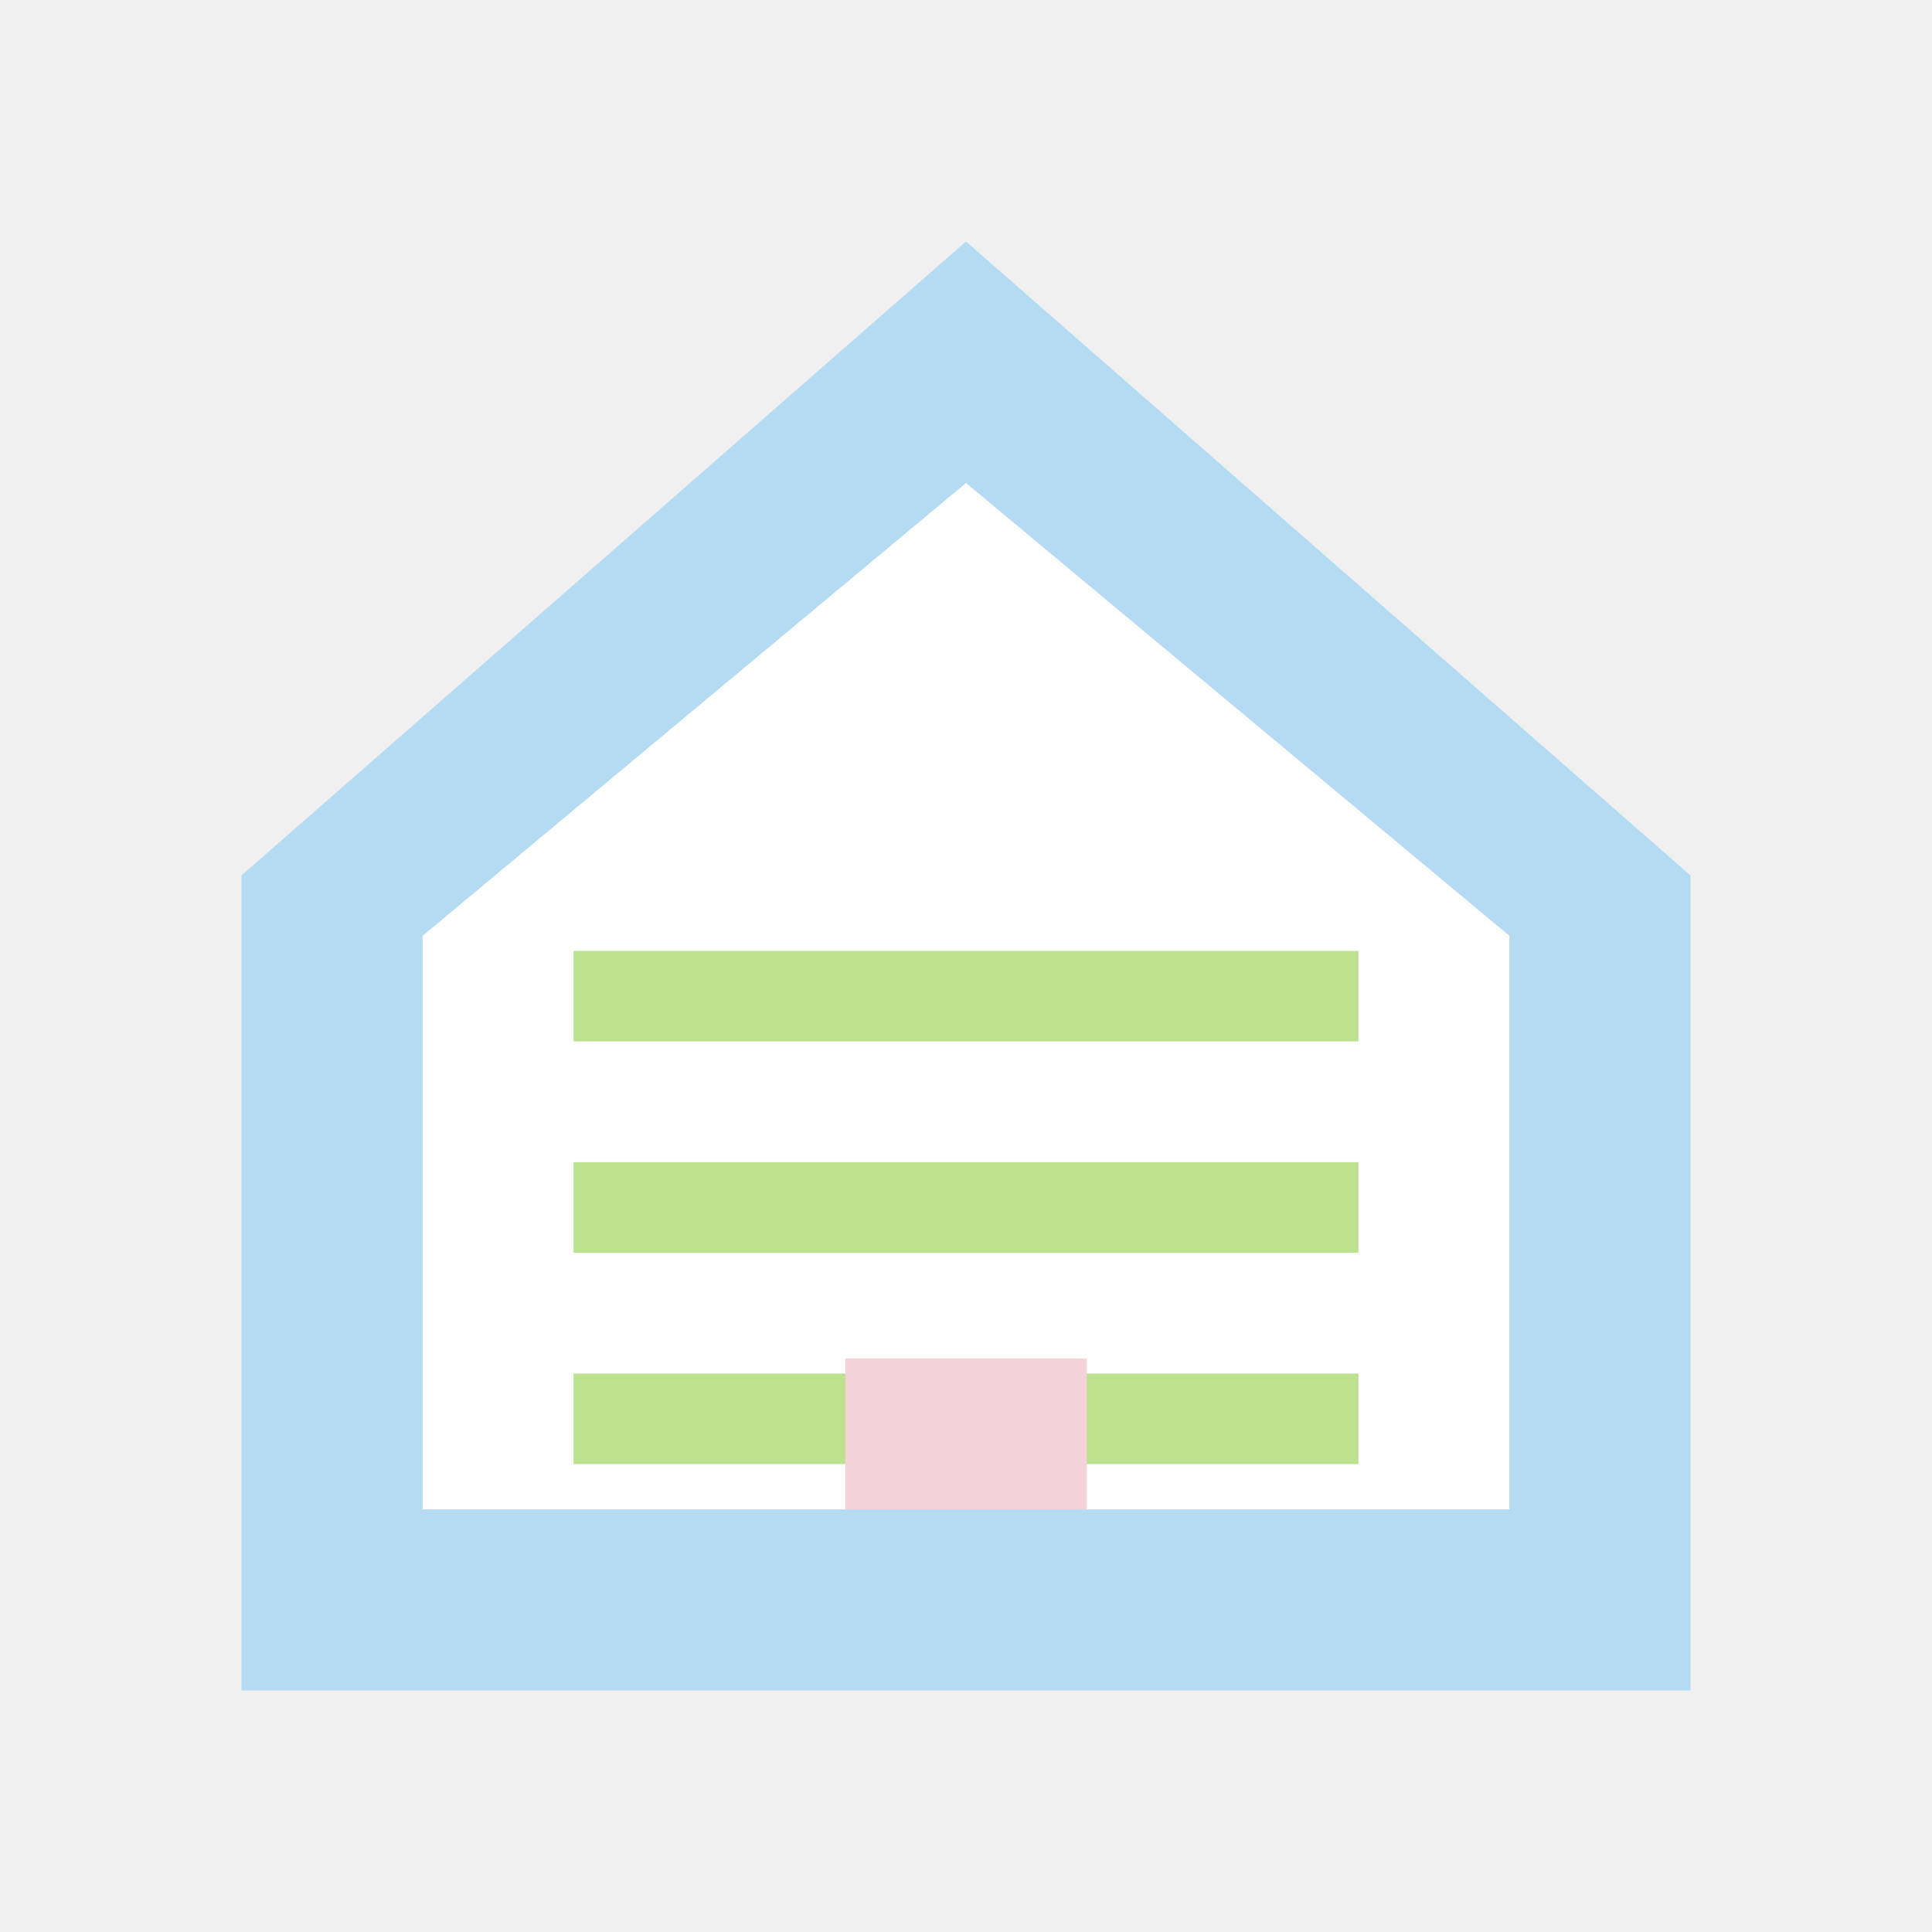
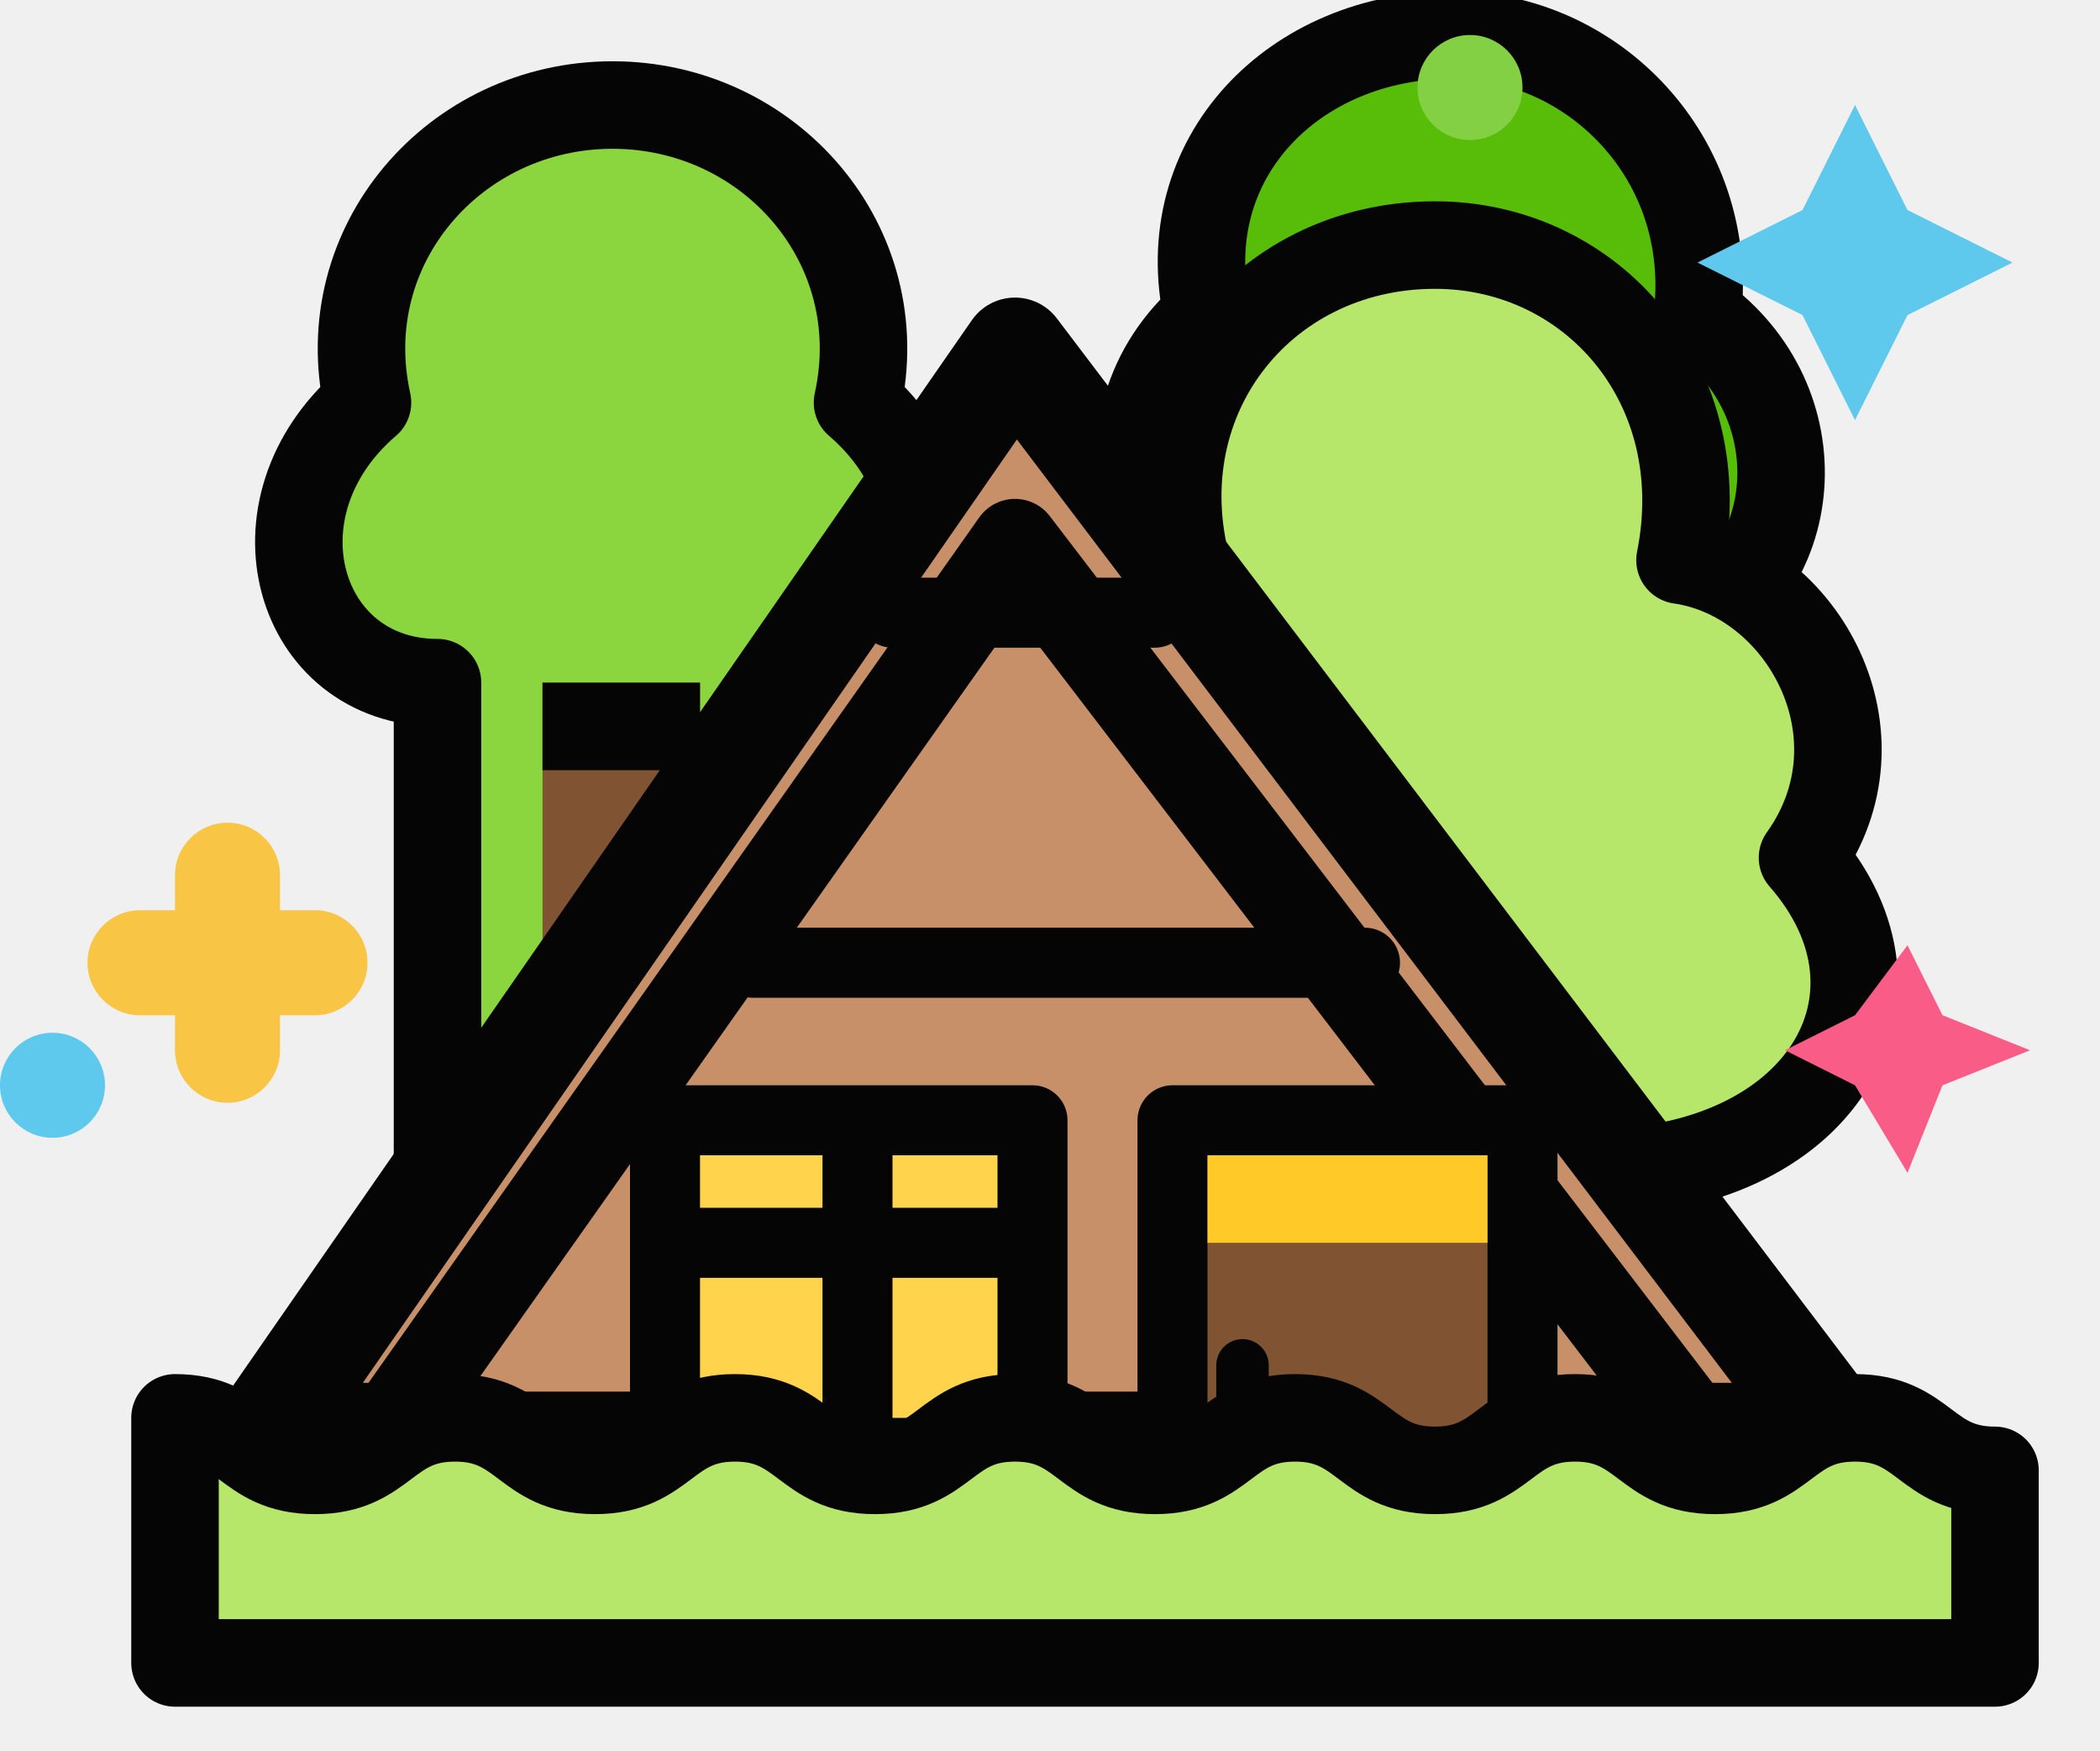
- <svg xmlns="http://www.w3.org/2000/svg" viewBox="0 0 64 64">
-   <path fill="#B4DBF1" d="M8 29 32 8l24 21v27H8z" />
-   <path fill="#fff" d="M14 31 32 16l18 15v19H14z" />
-   <path stroke="#BCE290" stroke-width="3" d="M19 33h26m-26 7h26m-26 7h26" />
-   <path fill="#F3D3D7" d="M28 45h8v5h-8z" />
+ <svg xmlns="http://www.w3.org/2000/svg" viewBox="0 0 120 100" role="img" aria-label="Sidings cabin mark">
+   <path fill="#8bd63f" stroke="#050505" stroke-linecap="round" stroke-linejoin="round" stroke-width="5" d="M25 67V39c-8 0-11-10-4-16-2-9 5-17 14-17s16 8 14 17c7 6 4 16-4 16v28z" />
+   <path fill="#58bd08" stroke="#050505" stroke-linecap="round" stroke-linejoin="round" stroke-width="5" d="M74 66V36c-9-1-12-12-5-18-2-9 5-16 14-16 8 0 15 7 14 16 7 5 6 15-1 18v30z" />
+   <path fill="#b7e76a" stroke="#050505" stroke-linecap="round" stroke-linejoin="round" stroke-width="5" d="M91 67c13 0 19-10 12-18 5-7 0-16-7-17 2-10-5-18-14-18-10 0-17 9-14 19-7 4-7 14 0 17-5 8 1 17 23 17z" />
+   <path fill="#805433" d="M31 39h9v33h-9z" />
+   <path fill="#050505" d="M31 39h9v5h-9z" />
+   <path fill="#c79068" stroke="#050505" stroke-linecap="round" stroke-linejoin="round" stroke-width="6" d="M15 82 58 20l47 62z" />
+   <path fill="#c79068" stroke="#050505" stroke-linecap="round" stroke-linejoin="round" stroke-width="5" d="M22 82 58 31l39 51z" />
+   <path fill="none" stroke="#050505" stroke-linecap="round" stroke-linejoin="round" stroke-width="4" d="M43 55h35M51 35h15" />
+   <path fill="#ffd34c" stroke="#050505" stroke-linejoin="round" stroke-width="4" d="M38 64h21v19H38z" />
+   <path fill="none" stroke="#050505" stroke-width="4" d="M38 71h21M49 64v19" />
+   <path fill="#805433" stroke="#050505" stroke-linejoin="round" stroke-width="4" d="M67 64h20v24H67z" />
+   <path fill="#ffc928" d="M69 66h16v5H69z" />
+   <path fill="none" stroke="#050505" stroke-linecap="round" stroke-width="3" d="M71 78v3" />
+   <path fill="#b7e76a" stroke="#050505" stroke-linecap="round" stroke-linejoin="round" stroke-width="5" d="M10 81c4 0 4 3 8 3s4-3 8-3 4 3 8 3 4-3 8-3 4 3 8 3 4-3 8-3 4 3 8 3 4-3 8-3 4 3 8 3 4-3 8-3 4 3 8 3 4-3 8-3 4 3 8 3v11H10z" />
+   <path fill="#5fc8ed" d="M106 6 109 12 115 15 109 18 106 24 103 18 97 15 103 12z" />
+   <path fill="#f95d87" d="M109 54 111 58 116 60 111 62 109 67 106 62 102 60 106 58z" />
+   <path fill="#f8c544" d="M10 50a3 3 0 1 1 6 0v2h2a3 3 0 1 1 0 6h-2v2a3 3 0 1 1-6 0v-2H8a3 3 0 1 1 0-6h2z" />
+   <circle cx="84" cy="5" r="3" fill="#84d044" />
+   <circle cx="3" cy="62" r="3" fill="#5fc8ed" />
</svg>
